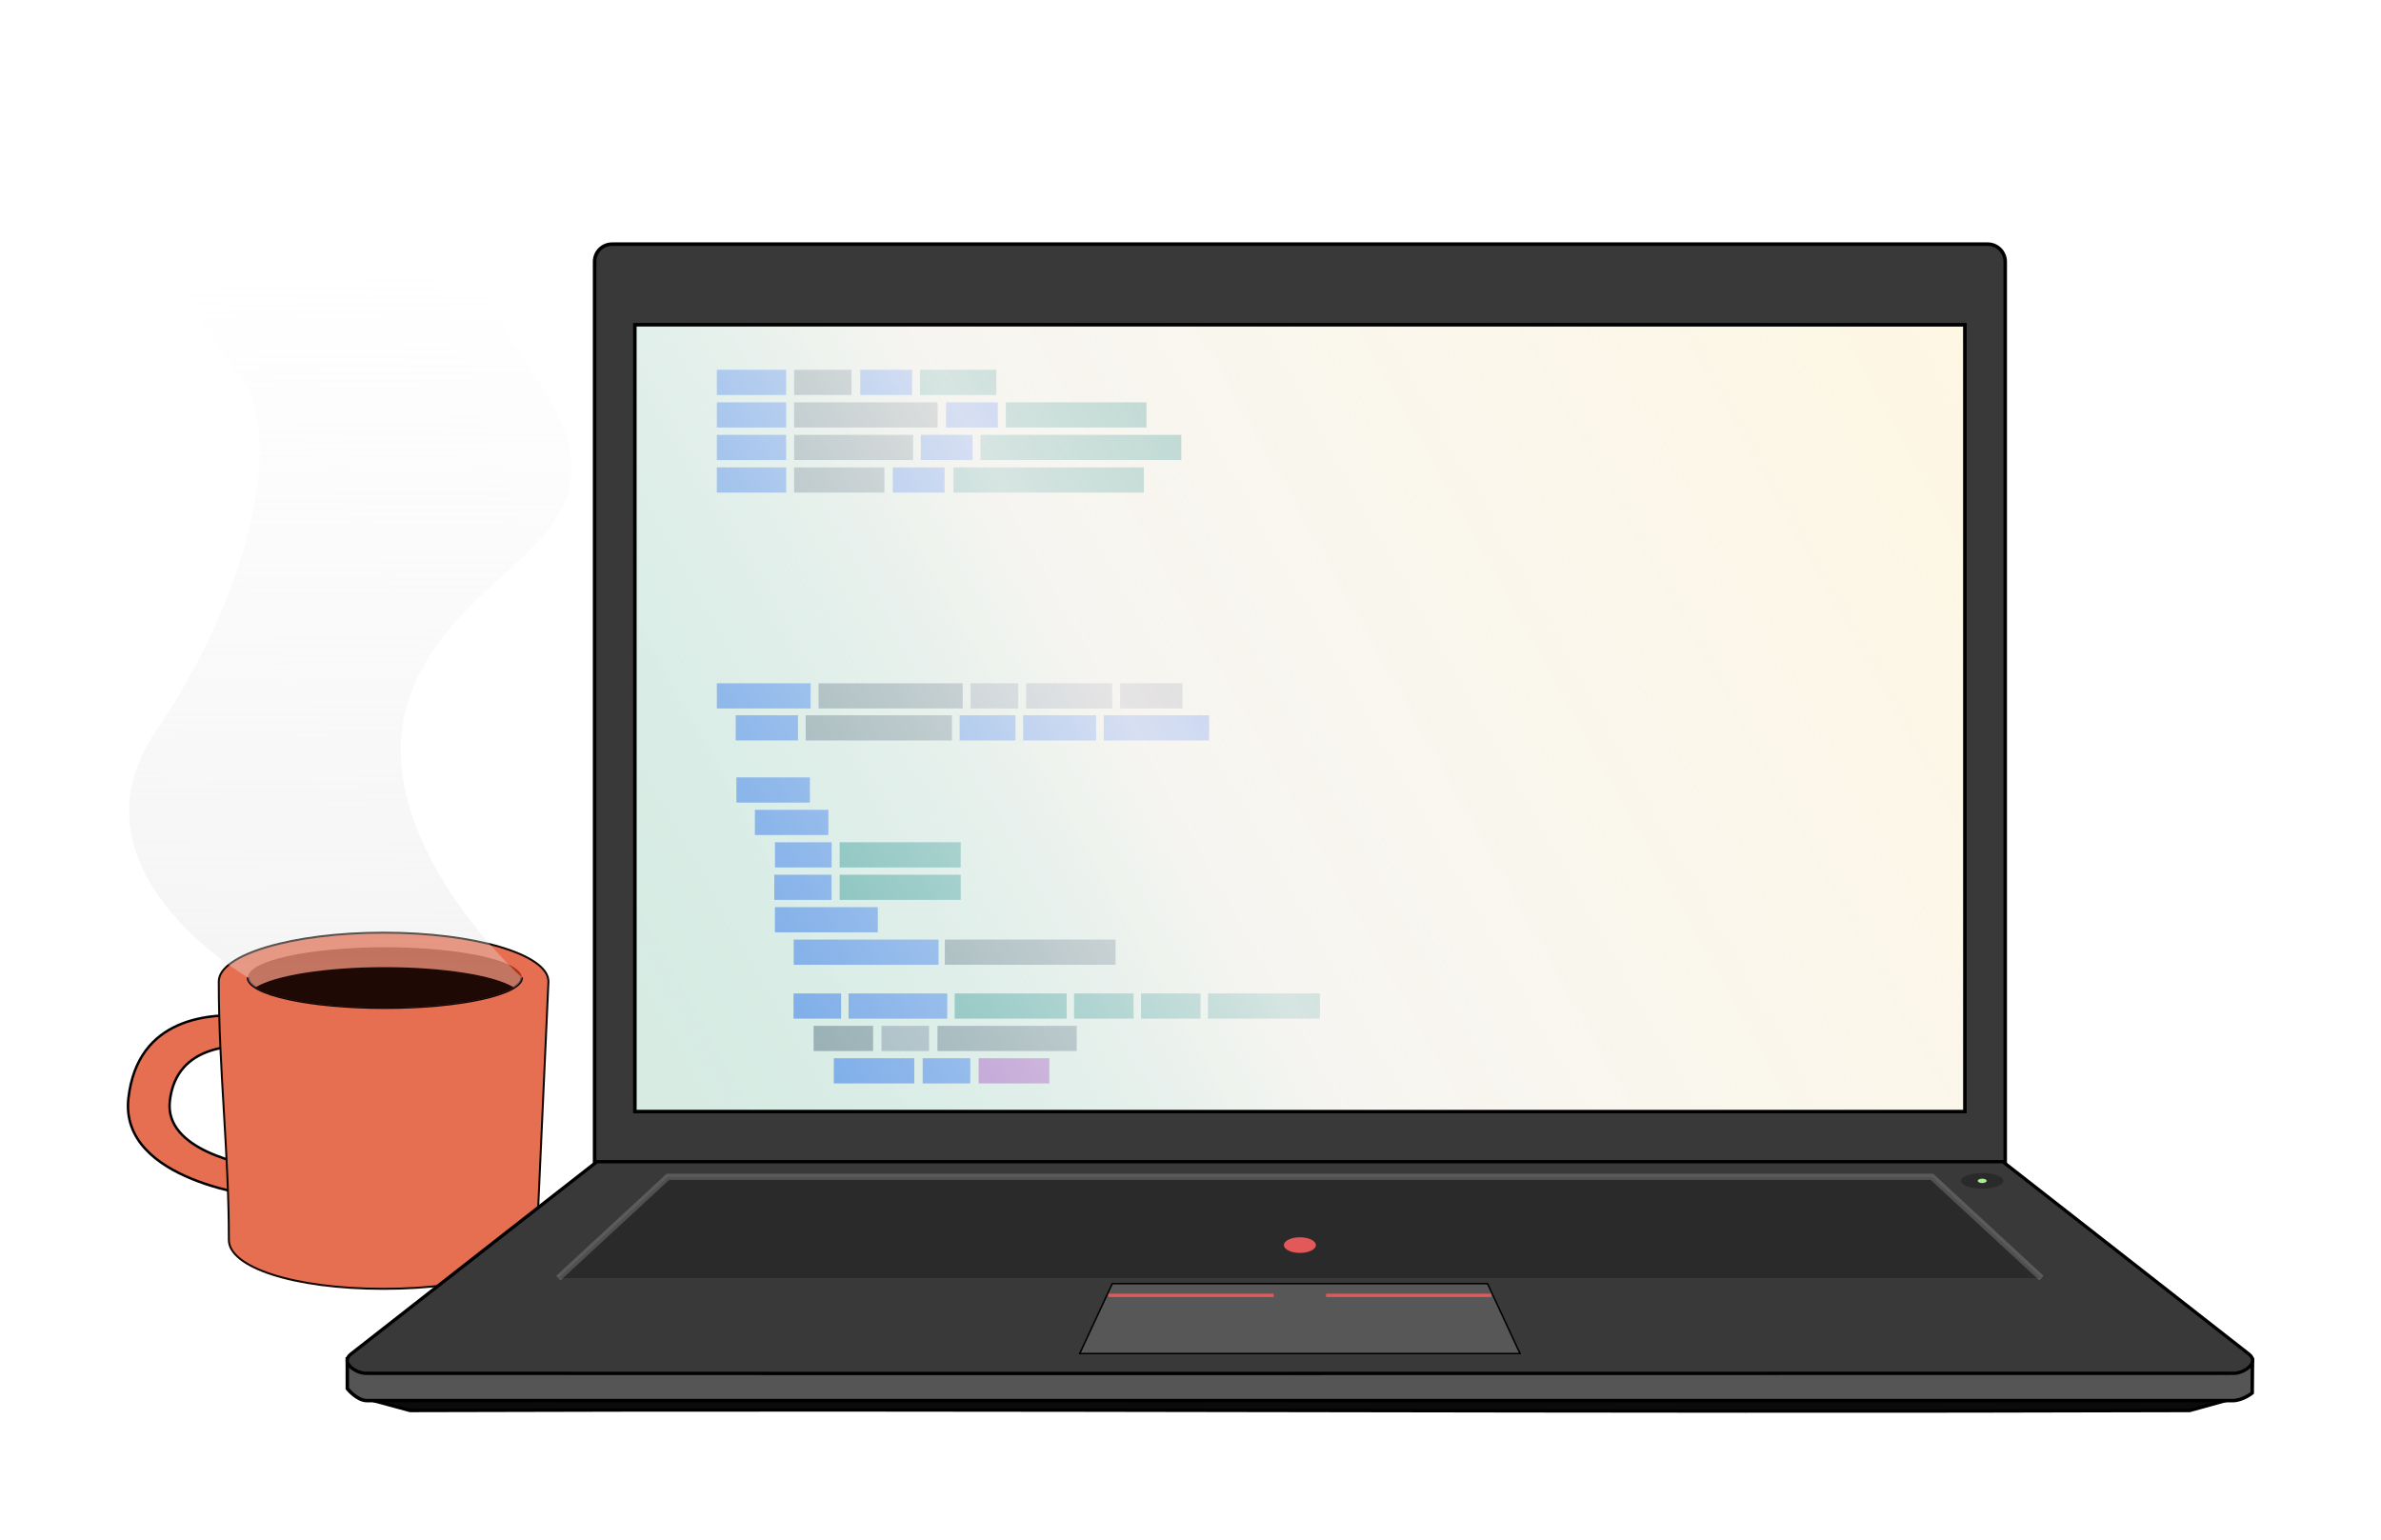
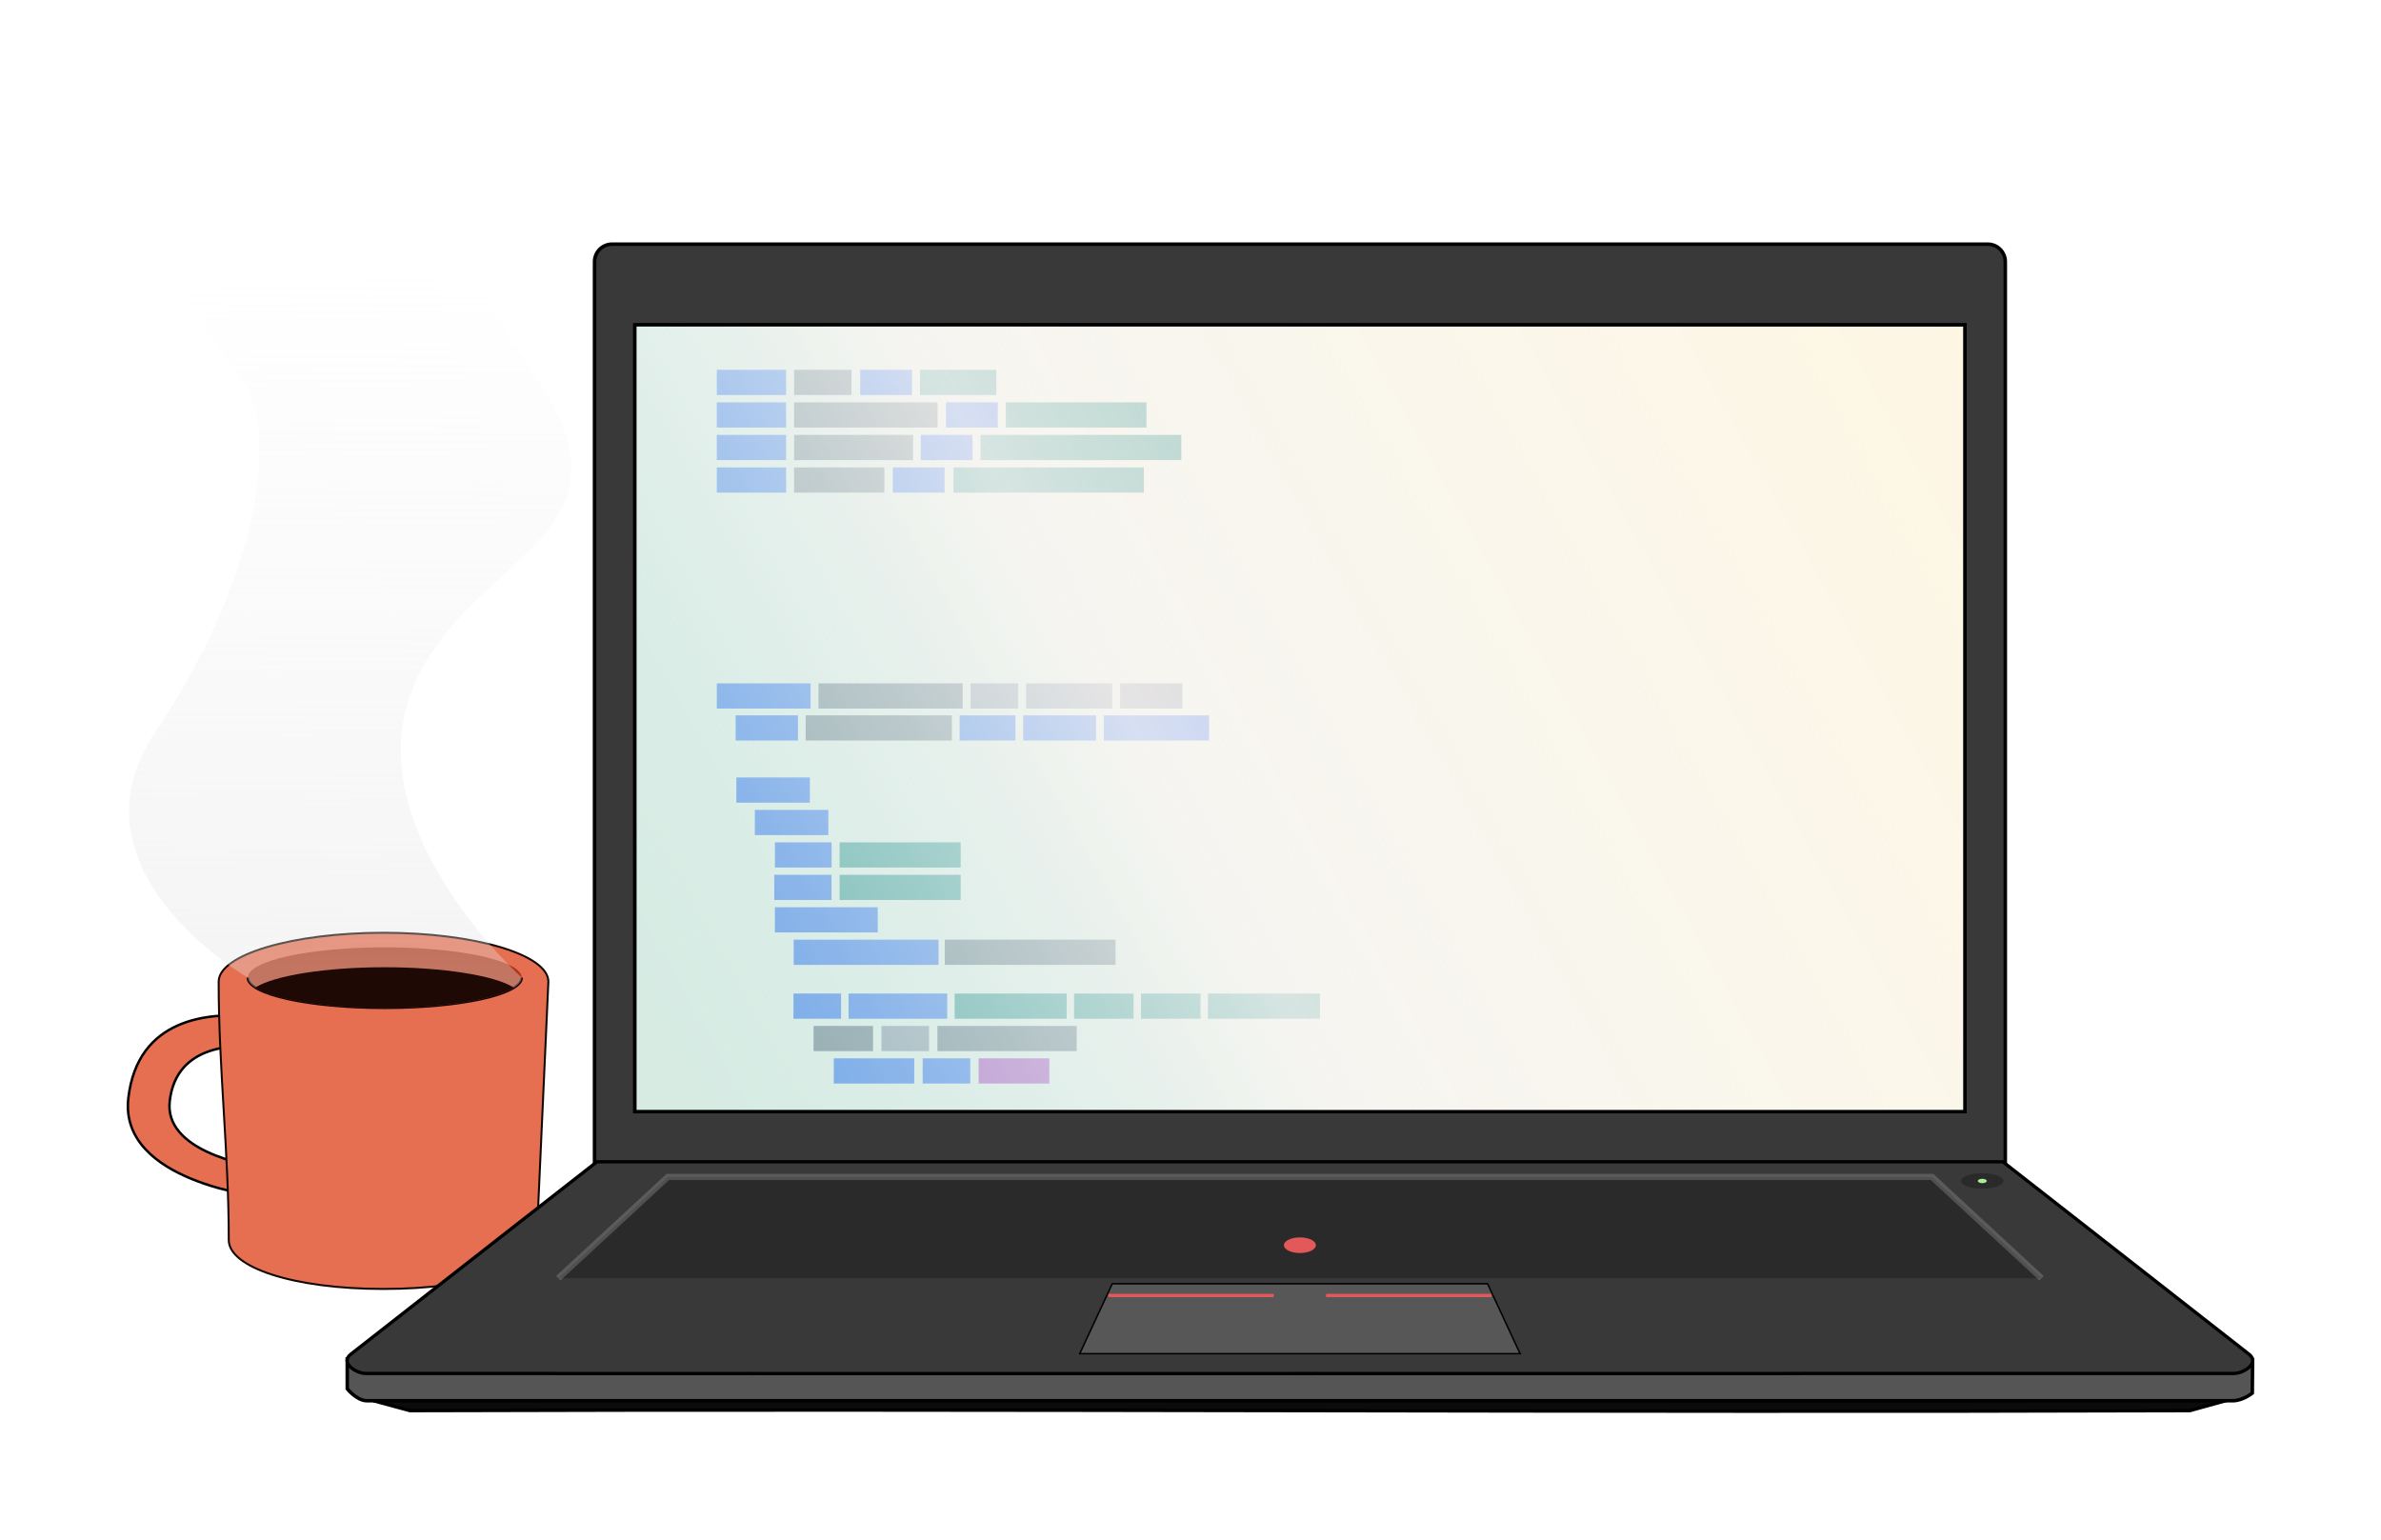
- <svg xmlns="http://www.w3.org/2000/svg" xmlns:xlink="http://www.w3.org/1999/xlink" width="7.52in" height="4.862in" viewBox="0 0 191.004 123.504" version="1.1" id="svg9706">
-   <defs id="defs9700">
-     <linearGradient id="linearGradient11663">
-       <stop style="stop-color:#ade2ec;stop-opacity:0.479" offset="0" id="stop11659" />
-       <stop id="stop11667" offset="0.297" style="stop-color:#f5f5f5;stop-opacity:0.841" />
-       <stop style="stop-color:#ffffff;stop-opacity:0;" offset="1" id="stop11661" />
+ <svg xmlns="http://www.w3.org/2000/svg" xmlns:xlink="http://www.w3.org/1999/xlink" width="721.905" height="466.787" viewBox="0 0 191.004 123.504">
+   <defs>
+     <linearGradient id="a">
+       <stop offset="0" stop-color="#ade2ec" stop-opacity=".479" />
+       <stop offset=".297" stop-color="#f5f5f5" stop-opacity=".841" />
+       <stop offset="1" stop-color="#fff" stop-opacity="0" />
    </linearGradient>
-     <linearGradient xlink:href="#linearGradient11663" id="linearGradient11665-2" x1="45.353" y1="76.584" x2="175.732" y2="3.89" gradientUnits="userSpaceOnUse" gradientTransform="translate(3.7507182e-6)" />
-     <linearGradient gradientTransform="translate(-24.81608,-133.5582)" xlink:href="#linearGradient5832" id="linearGradient5834" x1="43.682" y1="301.628" x2="44.677" y2="146.097" gradientUnits="userSpaceOnUse" />
-     <linearGradient id="linearGradient5832">
-       <stop style="stop-color:#e3e3e3;stop-opacity:1;" offset="0" id="stop5828" />
-       <stop style="stop-color:#e3e3e3;stop-opacity:0;" offset="1" id="stop5830" />
+     <linearGradient xlink:href="#a" id="d" x1="45.353" y1="76.584" x2="175.732" y2="3.89" gradientUnits="userSpaceOnUse" />
+     <linearGradient gradientTransform="translate(-24.816 -133.558)" xlink:href="#b" id="c" x1="43.682" y1="301.628" x2="44.677" y2="146.097" gradientUnits="userSpaceOnUse" />
+     <linearGradient id="b">
+       <stop offset="0" stop-color="#e3e3e3" />
+       <stop offset="1" stop-color="#e3e3e3" stop-opacity="0" />
    </linearGradient>
  </defs>
-   <g id="layer30" transform="translate(10.06641,9.018392)">
-     <path style="fill:#e76f51;fill-opacity:1;stroke:#000000;stroke-width:0.198px;stroke-linecap:butt;stroke-linejoin:miter;stroke-opacity:1" d="m 10.136,72.519 c -3.375,-0.331 -9.168,0.076 -9.907,6.565 -0.765,6.719 10.724,7.91 10.724,7.91 l 0.269,-2.288 C 9.492,84.453 3.101,83.25 3.549,79.32 c 0.533,-4.678 5.436,-4.624 7.854,-4.304 0.373,0.05 0.677,0.104 0.907,0.149 l 0.245,-2.235 c 0,0 -0.704,-0.192 -1.778,-0.336 -0.201,-0.027 -0.416,-0.052 -0.641,-0.075 z" id="path5674-3" />
-     <path style="opacity:1;fill:#e76f51;fill-opacity:1;stroke:#100701;stroke-width:0.158;stroke-miterlimit:4;stroke-dasharray:none;stroke-opacity:0.995" d="m 20.7,65.808 c -7.304,1e-5 -13.224,1.756 -13.224,3.923 2.522e-4,0.003 5.028e-4,0.006 7.938e-4,0.009 -0.006,6.907 0.818,13.814 0.808,20.72 8.8e-5,2.167 5.112,3.923 12.415,3.923 7.304,1.8e-5 12.187,-1.759 12.285,-3.923 l 0.94,-20.729 c -9e-5,-2.167 -5.921,-3.923 -13.224,-3.923 z" id="path5580-9" />
-     <path style="opacity:1;fill:#af3618;fill-opacity:1;stroke:none;stroke-width:0.083;stroke-miterlimit:4;stroke-dasharray:none;stroke-opacity:1" d="m 31.787,69.404 a 10.987,2.426 0 0 1 -10.987,2.426 10.987,2.426 0 0 1 -10.987,-2.426 10.987,2.426 0 0 1 10.987,-2.426 10.987,2.426 0 0 1 10.987,2.426 z" id="path5578-0" />
-     <path style="opacity:1;fill:none;fill-opacity:1;stroke:#120000;stroke-width:0.2;stroke-miterlimit:4;stroke-dasharray:none;stroke-opacity:1" d="m 31.787,69.404 c -5e-6,1.34 -4.919,2.426 -10.987,2.426 -6.068,0 -10.987,-1.086 -10.987,-2.426" id="path5578-1-8" />
-     <path style="fill:url(#linearGradient5834);fill-opacity:1;stroke:none;stroke-width:0.265px;stroke-linecap:butt;stroke-linejoin:miter;stroke-opacity:1" d="m 22.923,46.518 c 4.233,-11.113 19.05,-12.12 9.922,-25.4 C 22.764,6.451 28.892,1.349 28.892,1.349 L 6.374,1.142 C 0.685,7.756 5.051,16.223 9.019,20.985 c 3.969,4.763 0.926,17.595 -6.615,28.707 -7.541,11.113 7.408,19.711 7.408,19.711 5e-6,1.34 4.919,2.426 10.987,2.426 6.068,0 10.987,-1.086 10.987,-2.426 0,0 -13.097,-11.774 -8.864,-22.886 z" id="path5793" />
-     <path style="opacity:1;fill:#1e0905;fill-opacity:1;stroke:none;stroke-width:0.083;stroke-miterlimit:4;stroke-dasharray:none;stroke-opacity:1" d="m 20.78,68.575 a 10.987,2.426 0 0 0 -10.369,1.632 10.987,2.426 0 0 0 10.369,1.632 10.987,2.426 0 0 0 10.369,-1.632 10.987,2.426 0 0 0 -10.369,-1.632 z" id="path5578-19" />
+   <path d="M20.203 81.537c-3.375-.33-9.169.076-9.908 6.565-.765 6.72 10.724 7.91 10.724 7.91l.27-2.288c-1.73-.253-8.121-1.455-7.674-5.386.533-4.678 5.436-4.624 7.855-4.304.372.05.677.103.906.149l.245-2.235s-.704-.192-1.778-.336a19.736 19.736 0 00-.64-.075z" fill="#e76f51" stroke="#000" stroke-width=".198" />
+   <path d="M30.766 74.827c-7.303 0-13.224 1.756-13.224 3.923v.009c-.005 6.906.818 13.814.809 20.72 0 2.166 5.112 3.923 12.415 3.923 7.304 0 12.187-1.759 12.285-3.923l.94-20.729c0-2.167-5.921-3.923-13.225-3.923z" fill="#e76f51" stroke="#100701" stroke-width=".158" stroke-opacity=".995" />
+   <path d="M41.853 78.423a10.987 2.426 0 01-10.987 2.426 10.987 2.426 0 01-10.986-2.426 10.987 2.426 0 0110.986-2.427 10.987 2.426 0 0110.987 2.427z" fill="#af3618" />
+   <path d="M41.853 78.423c0 1.34-4.919 2.426-10.987 2.426-6.067 0-10.986-1.087-10.986-2.426" fill="none" stroke="#120000" stroke-width=".2" />
+   <path d="M22.923 46.518c4.234-11.113 19.05-12.12 9.922-25.4-10.081-14.667-3.953-19.77-3.953-19.77L6.374 1.143C.685 7.756 5.05 16.222 9.019 20.985c3.97 4.763.926 17.595-6.614 28.708-7.54 11.112 7.408 19.711 7.408 19.711 0 1.34 4.92 2.426 10.987 2.426 6.068 0 10.987-1.086 10.987-2.426 0 0-13.097-11.774-8.864-22.886z" fill="url(#c)" transform="translate(10.066 9.018)" />
+   <path d="M30.846 77.593a10.987 2.426 0 00-10.368 1.632 10.987 2.426 0 0010.368 1.633 10.987 2.426 0 0010.37-1.632 10.987 2.426 0 00-10.37-1.633z" fill="#1e0905" />
+   <g transform="translate(17.802 -131.265)" stroke="#000">
+     <rect width="113.171" height="80.029" x="29.892" y="150.852" ry="1.407" fill="#393939" stroke-width=".283" />
+     <path d="M12.148 243.635l2.94.796c47.611-.159 95.172.158 142.782 0l2.935-.816" fill="#0b0b0b" stroke-width=".265" />
+     <path d="M10.052 240.291l152.85.06-.023 2.667s-.752.618-1.576.618H11.64c-.824 0-1.584-.96-1.584-.96z" fill="#555" stroke-width=".28" />
+     <path d="M30.083 224.467S15.549 235.82 10.318 239.92c-.835.687.443 1.524 1.223 1.524 54.006.033 104.112-.006 149.873 0 .779 0 2.057-.837 1.222-1.524-5.23-4.1-19.764-15.453-19.764-15.453z" fill="#393939" stroke-width=".265" />
  </g>
-   <g id="layer23" transform="translate(17.80169,-131.2652)" style="display:inline">
-     <rect style="opacity:1;vector-effect:none;fill:#393939;fill-opacity:1;stroke:#000000;stroke-width:0.283;stroke-linecap:butt;stroke-linejoin:miter;stroke-miterlimit:4;stroke-dasharray:none;stroke-dashoffset:0;stroke-opacity:1" id="rect10323" width="113.171" height="80.029" x="29.892" y="150.852" ry="1.407" />
-     <path style="fill:#0b0b0b;fill-opacity:1;stroke:#000000;stroke-width:0.265px;stroke-linecap:butt;stroke-linejoin:miter;stroke-opacity:1" d="m 12.148,243.635 2.941,0.796 c 47.61,-0.158 95.171,0.158 142.781,0 l 2.935,-0.815" id="path10392-5-6" />
-     <path style="opacity:1;vector-effect:none;fill:#555555;fill-opacity:1;stroke:#000000;stroke-width:0.28;stroke-linecap:butt;stroke-linejoin:miter;stroke-miterlimit:4;stroke-dasharray:none;stroke-dashoffset:0;stroke-opacity:1" d="m 10.052,240.291 152.849,0.059 -0.022,2.667 c 0,0 -0.751,0.619 -1.575,0.619 H 11.64 c -0.824,0 -1.584,-0.96 -1.584,-0.96 z" id="rect10325-6-4-5" />
-     <path style="opacity:1;vector-effect:none;fill:#393939;fill-opacity:1;stroke:#000000;stroke-width:0.265;stroke-linecap:butt;stroke-linejoin:miter;stroke-miterlimit:4;stroke-dasharray:none;stroke-dashoffset:0;stroke-opacity:1" d="m 30.083,224.467 c 0,0 -14.534,11.353 -19.765,15.453 -0.834,0.687 0.443,1.524 1.223,1.524 54.006,0.034 104.112,-0.006 149.873,0 0.779,-8e-5 2.057,-0.837 1.223,-1.524 -5.231,-4.1 -19.765,-15.453 -19.765,-15.453 z" id="rect10325-7-6" />
+   <g transform="translate(10.066 9.018)">
+     <path d="M43.507 85.398l-8.788 8.126h118.986l-8.787-8.126H88.127z" fill="#2a2a2a" />
+     <path d="M153.706 93.524l-8.788-8.126H43.507l-8.788 8.126" fill="none" stroke="#cbcbcb" stroke-width=".5" stroke-opacity=".239" />
+     <ellipse cx="94.212" cy="90.875" rx="1.284" ry=".627" fill="#e35858" />
+     <ellipse cx="148.953" cy="85.721" rx="1.702" ry=".627" fill="#2a2a2a" />
+     <ellipse cx="148.953" cy="85.721" rx=".357" ry=".176" fill="#a8ed94" />
  </g>
-   <g id="layer25" transform="translate(10.06641,9.018392)">
-     <path style="fill:#2a2a2a;fill-opacity:1;stroke:none;stroke-width:0.265px;stroke-linecap:butt;stroke-linejoin:miter;stroke-opacity:1" d="m 43.507,85.398 -8.788,8.126 h 53.692 11.604 53.691 L 144.918,85.398 H 100.298 88.127 Z" id="path11594" />
-     <path style="fill:none;fill-opacity:1;stroke:#cbcbcb;stroke-width:0.5;stroke-linecap:butt;stroke-linejoin:miter;stroke-miterlimit:4;stroke-dasharray:none;stroke-opacity:0.239" d="m 153.706,93.524 -8.788,-8.126 c -35.872,0 -65.095,0 -101.411,0 l -8.788,8.126" id="path11594-4" />
-     <ellipse style="opacity:1;vector-effect:none;fill:#e35858;fill-opacity:1;stroke:none;stroke-width:0.242;stroke-linecap:butt;stroke-linejoin:miter;stroke-miterlimit:4;stroke-dasharray:none;stroke-dashoffset:0;stroke-opacity:0.239" id="path11833" cx="94.212" cy="90.875" rx="1.284" ry="0.627" />
-     <ellipse style="opacity:1;vector-effect:none;fill:#2a2a2a;fill-opacity:1;stroke:none;stroke-width:0.279;stroke-linecap:butt;stroke-linejoin:miter;stroke-miterlimit:4;stroke-dasharray:none;stroke-dashoffset:0;stroke-opacity:0.239" id="path11833-9" cx="148.953" cy="85.721" rx="1.702" ry="0.627" />
-     <ellipse style="opacity:1;vector-effect:none;fill:#a8ed94;fill-opacity:1;stroke:none;stroke-width:0.068;stroke-linecap:butt;stroke-linejoin:miter;stroke-miterlimit:4;stroke-dasharray:none;stroke-dashoffset:0;stroke-opacity:0.239" id="path11833-9-2" cx="148.953" cy="85.721" rx="0.357" ry="0.176" />
+   <path d="M89.226 102.985l-2.61 5.61h35.326l-2.61-5.61h-16.859z" fill="#575757" stroke="#000" stroke-width=".12" />
+   <path d="M88.916 103.927h13.263m4.199 0h13.264" fill="#e35858" stroke="#e35858" stroke-width=".265" />
+   <path fill="#fdf4db" stroke="#000" stroke-width=".267" d="M50.925 26.06h106.706v63.12H50.925z" />
+   <path fill="#356ae3" d="M57.502 29.668h5.558v2.021h-5.558zm11.506 0h4.154v2.021h-4.154z" />
+   <path fill="#6e6e6e" d="M63.702 29.668h4.604v2.021h-4.604z" />
+   <path fill="#348f7a" d="M73.808 29.668h6.12v2.021h-6.12z" />
+   <path fill="#356ae3" d="M57.502 32.278h5.558v2.021h-5.558zm18.386 0h4.154v2.021h-4.154z" />
+   <path fill="#6e6e6e" d="M63.702 32.278h11.51v2.021h-11.51z" />
+   <path fill="#348f7a" d="M80.686 32.278H91.97v2.021H80.686z" />
+   <path fill="#356ae3" d="M57.502 34.888h5.558v2.021h-5.558zm16.365 0h4.154v2.021h-4.154z" />
+   <path fill="#6e6e6e" d="M63.702 34.888h9.544v2.021h-9.544z" />
+   <path fill="#348f7a" d="M78.653 34.888h16.112v2.021H78.653z" />
+   <path fill="#356ae3" d="M57.502 37.498h5.558v2.021h-5.558zm14.116 0h4.154v2.021h-4.154z" />
+   <path fill="#6e6e6e" d="M63.702 37.498h7.242v2.021h-7.242z" />
+   <path fill="#348f7a" d="M76.49 37.498h15.27v2.021H76.49z" />
+   <path fill="#356ae3" d="M57.502 54.82h7.523v2.02h-7.523z" />
+   <path fill="#6e6e6e" d="M65.661 54.82h11.565v2.02H65.661z" />
+   <path fill="#948d93" d="M77.862 54.82h3.818v2.02h-3.818zm4.453 0h6.905v2.02h-6.905zm7.542 0h4.997v2.02h-4.997z" />
+   <path fill="#356ae3" d="M59.071 62.37h5.895v2.021h-5.895zm1.483 2.602h5.895v2.021h-5.895zm1.611 2.603h4.547v2.02h-4.547z" />
+   <path fill="#348f7a" d="M67.354 67.575h9.712v2.02h-9.712z" />
+   <path fill="#356ae3" d="M62.11 70.178h4.594v2.02H62.11z" />
+   <path fill="#348f7a" d="M67.354 70.178h9.712v2.02h-9.712z" />
+   <path fill="#356ae3" d="M62.162 72.78h8.253v2.02h-8.253z" />
+   <path fill="#6e6e6e" d="M75.793 75.382h13.698v2.021H75.793z" />
+   <path fill="#356ae3" d="M63.668 75.382H75.29v2.021H63.67zm-.015 4.321h3.818v2.021h-3.818zm4.417 0h7.915v2.021H68.07z" />
+   <path fill="#348f7a" d="M76.583 79.703h8.982v2.021h-8.982zm9.58 0h4.772v2.021h-4.772zm5.37 0h4.772v2.021h-4.772zm5.37 0h8.982v2.021h-8.982z" />
+   <path fill="#6e6e6e" d="M65.265 82.302h4.772v2.021h-4.772z" />
+   <path fill="#948d93" d="M70.71 82.302h3.818v2.021H70.71z" />
+   <path fill="#6e6e6e" d="M75.201 82.302h11.172v2.021H75.201z" />
+   <path fill="#356ae3" d="M66.886 84.902h6.456v2.021h-6.456zm7.13 0h3.818v2.021h-3.818z" />
+   <path fill="#b83aae" d="M78.507 84.902h5.67v2.021h-5.67z" />
+   <g>
+     <path fill="#356ae3" d="M59.015 57.386h4.997v2.02h-4.997z" />
+     <path fill="#6e6e6e" d="M64.63 57.386h11.732v2.02H64.63z" />
+     <path fill="#356ae3" d="M76.98 57.386h4.48v2.02h-4.48zm5.098 0h5.851v2.02h-5.85zm6.469 0h8.45v2.02h-8.45z" />
  </g>
-   <g id="layer26" style="display:inline" transform="translate(10.06641,9.018392)">
-     <path style="fill:#575757;fill-opacity:1;stroke:#000000;stroke-width:0.12px;stroke-linecap:butt;stroke-linejoin:miter;stroke-opacity:1" d="m 79.159,93.967 -2.609,5.61 h 15.939 3.445 15.939 l -2.609,-5.61 H 96.019 92.406 Z" id="path11594-5" />
-     <g id="g11916" transform="translate(-0.02846539)">
-       <path id="path11874" d="m 78.878,94.908 h 13.263" style="fill:#e35858;fill-opacity:1;stroke:#e35858;stroke-width:0.265px;stroke-linecap:butt;stroke-linejoin:miter;stroke-opacity:1" />
-       <path id="path11874-6" d="M 96.34,94.908 H 109.604" style="display:inline;fill:#e35858;fill-opacity:1;stroke:#e35858;stroke-width:0.265px;stroke-linecap:butt;stroke-linejoin:miter;stroke-opacity:1" />
-     </g>
-   </g>
-   <g id="layer28" transform="translate(10.06641,9.018392)">
-     <rect style="display:inline;opacity:1;vector-effect:none;fill:#fdf4db;fill-opacity:1;stroke:#000000;stroke-width:0.267;stroke-linecap:butt;stroke-linejoin:miter;stroke-miterlimit:4;stroke-dasharray:none;stroke-dashoffset:0;stroke-opacity:1" id="rect10370-0" width="106.706" height="63.122" x="40.859" y="17.041" />
-     <g id="g12572">
-       <rect y="20.65" x="47.436" height="2.021" width="5.558" id="rect12015" style="opacity:1;vector-effect:none;fill:#356ae3;fill-opacity:1;stroke:none;stroke-width:0.594;stroke-linecap:butt;stroke-linejoin:miter;stroke-miterlimit:4;stroke-dasharray:none;stroke-dashoffset:0;stroke-opacity:1" />
-       <rect y="20.65" x="58.942" height="2.021" width="4.154" id="rect12015-6" style="opacity:1;vector-effect:none;fill:#356ae3;fill-opacity:1;stroke:none;stroke-width:0.514;stroke-linecap:butt;stroke-linejoin:miter;stroke-miterlimit:4;stroke-dasharray:none;stroke-dashoffset:0;stroke-opacity:1" />
-       <rect y="20.65" x="53.636" height="2.021" width="4.604" id="rect12015-6-5" style="opacity:1;vector-effect:none;fill:#6e6e6e;fill-opacity:1;stroke:none;stroke-width:0.541;stroke-linecap:butt;stroke-linejoin:miter;stroke-miterlimit:4;stroke-dasharray:none;stroke-dashoffset:0;stroke-opacity:1" />
-       <rect y="20.65" x="63.742" height="2.021" width="6.119" id="rect12015-6-5-7" style="opacity:1;vector-effect:none;fill:#348f7a;fill-opacity:1;stroke:none;stroke-width:0.623;stroke-linecap:butt;stroke-linejoin:miter;stroke-miterlimit:4;stroke-dasharray:none;stroke-dashoffset:0;stroke-opacity:1" />
-     </g>
-     <g id="g12578" transform="translate(0,0.2326085)">
-       <rect y="23.027" x="47.436" height="2.021" width="5.558" id="rect12015-8" style="opacity:1;vector-effect:none;fill:#356ae3;fill-opacity:1;stroke:none;stroke-width:0.594;stroke-linecap:butt;stroke-linejoin:miter;stroke-miterlimit:4;stroke-dasharray:none;stroke-dashoffset:0;stroke-opacity:1" />
-       <rect y="23.027" x="65.822" height="2.021" width="4.154" id="rect12015-6-6" style="opacity:1;vector-effect:none;fill:#356ae3;fill-opacity:1;stroke:none;stroke-width:0.514;stroke-linecap:butt;stroke-linejoin:miter;stroke-miterlimit:4;stroke-dasharray:none;stroke-dashoffset:0;stroke-opacity:1" />
-       <rect y="23.027" x="53.636" height="2.021" width="11.509" id="rect12015-6-5-0" style="opacity:1;vector-effect:none;fill:#6e6e6e;fill-opacity:1;stroke:none;stroke-width:0.855;stroke-linecap:butt;stroke-linejoin:miter;stroke-miterlimit:4;stroke-dasharray:none;stroke-dashoffset:0;stroke-opacity:1" />
-       <rect y="23.027" x="70.62" height="2.021" width="11.284" id="rect12015-6-5-7-1" style="opacity:1;vector-effect:none;fill:#348f7a;fill-opacity:1;stroke:none;stroke-width:0.847;stroke-linecap:butt;stroke-linejoin:miter;stroke-miterlimit:4;stroke-dasharray:none;stroke-dashoffset:0;stroke-opacity:1" />
-     </g>
-     <rect style="opacity:1;vector-effect:none;fill:#356ae3;fill-opacity:1;stroke:none;stroke-width:0.594;stroke-linecap:butt;stroke-linejoin:miter;stroke-miterlimit:4;stroke-dasharray:none;stroke-dashoffset:0;stroke-opacity:1" id="rect12015-9" width="5.558" height="2.021" x="47.436" y="25.87" />
-     <rect style="opacity:1;vector-effect:none;fill:#356ae3;fill-opacity:1;stroke:none;stroke-width:0.514;stroke-linecap:butt;stroke-linejoin:miter;stroke-miterlimit:4;stroke-dasharray:none;stroke-dashoffset:0;stroke-opacity:1" id="rect12015-6-4" width="4.154" height="2.021" x="63.801" y="25.87" />
-     <rect style="opacity:1;vector-effect:none;fill:#6e6e6e;fill-opacity:1;stroke:none;stroke-width:0.779;stroke-linecap:butt;stroke-linejoin:miter;stroke-miterlimit:4;stroke-dasharray:none;stroke-dashoffset:0;stroke-opacity:1" id="rect12015-6-5-4" width="9.544" height="2.021" x="53.636" y="25.87" />
-     <rect style="opacity:1;vector-effect:none;fill:#348f7a;fill-opacity:1;stroke:none;stroke-width:1.012;stroke-linecap:butt;stroke-linejoin:miter;stroke-miterlimit:4;stroke-dasharray:none;stroke-dashoffset:0;stroke-opacity:1" id="rect12015-6-5-7-7" width="16.112" height="2.021" x="68.587" y="25.87" />
-     <rect style="opacity:1;vector-effect:none;fill:#356ae3;fill-opacity:1;stroke:none;stroke-width:0.594;stroke-linecap:butt;stroke-linejoin:miter;stroke-miterlimit:4;stroke-dasharray:none;stroke-dashoffset:0;stroke-opacity:1" id="rect12015-2" width="5.558" height="2.021" x="47.436" y="28.48" />
-     <rect style="opacity:1;vector-effect:none;fill:#356ae3;fill-opacity:1;stroke:none;stroke-width:0.514;stroke-linecap:butt;stroke-linejoin:miter;stroke-miterlimit:4;stroke-dasharray:none;stroke-dashoffset:0;stroke-opacity:1" id="rect12015-6-9" width="4.154" height="2.021" x="61.552" y="28.48" />
-     <rect style="opacity:1;vector-effect:none;fill:#6e6e6e;fill-opacity:1;stroke:none;stroke-width:0.678;stroke-linecap:butt;stroke-linejoin:miter;stroke-miterlimit:4;stroke-dasharray:none;stroke-dashoffset:0;stroke-opacity:1" id="rect12015-6-5-8" width="7.242" height="2.021" x="53.636" y="28.48" />
-     <rect style="opacity:1;vector-effect:none;fill:#348f7a;fill-opacity:1;stroke:none;stroke-width:0.985;stroke-linecap:butt;stroke-linejoin:miter;stroke-miterlimit:4;stroke-dasharray:none;stroke-dashoffset:0;stroke-opacity:1" id="rect12015-6-5-7-2" width="15.27" height="2.021" x="66.424" y="28.48" />
-     <g id="g12607">
-       <rect y="45.801" x="47.436" height="2.021" width="7.523" id="rect12015-7" style="opacity:1;vector-effect:none;fill:#356ae3;fill-opacity:1;stroke:none;stroke-width:0.691;stroke-linecap:butt;stroke-linejoin:miter;stroke-miterlimit:4;stroke-dasharray:none;stroke-dashoffset:0;stroke-opacity:1" />
-       <rect y="45.801" x="55.595" height="2.021" width="11.565" id="rect12015-7-2" style="opacity:1;vector-effect:none;fill:#6e6e6e;fill-opacity:1;stroke:none;stroke-width:0.857;stroke-linecap:butt;stroke-linejoin:miter;stroke-miterlimit:4;stroke-dasharray:none;stroke-dashoffset:0;stroke-opacity:1" />
-       <rect y="45.801" x="67.796" height="2.021" width="3.818" id="rect12015-7-26" style="opacity:1;vector-effect:none;fill:#948d93;fill-opacity:1;stroke:none;stroke-width:0.492;stroke-linecap:butt;stroke-linejoin:miter;stroke-miterlimit:4;stroke-dasharray:none;stroke-dashoffset:0;stroke-opacity:1" />
-       <rect y="45.801" x="72.249" height="2.021" width="6.905" id="rect12015-7-26-1" style="opacity:1;vector-effect:none;fill:#948d93;fill-opacity:1;stroke:none;stroke-width:0.662;stroke-linecap:butt;stroke-linejoin:miter;stroke-miterlimit:4;stroke-dasharray:none;stroke-dashoffset:0;stroke-opacity:1" />
-       <rect y="45.801" x="79.791" height="2.021" width="4.997" id="rect12015-7-26-0" style="opacity:1;vector-effect:none;fill:#948d93;fill-opacity:1;stroke:none;stroke-width:0.563;stroke-linecap:butt;stroke-linejoin:miter;stroke-miterlimit:4;stroke-dasharray:none;stroke-dashoffset:0;stroke-opacity:1" />
-     </g>
-     <rect style="opacity:1;vector-effect:none;fill:#356ae3;fill-opacity:1;stroke:none;stroke-width:0.612;stroke-linecap:butt;stroke-linejoin:miter;stroke-miterlimit:4;stroke-dasharray:none;stroke-dashoffset:0;stroke-opacity:1" id="rect12015-7-26-0-6-9" width="5.895" height="2.021" x="49.005" y="53.352" />
-     <rect style="opacity:1;vector-effect:none;fill:#356ae3;fill-opacity:1;stroke:none;stroke-width:0.612;stroke-linecap:butt;stroke-linejoin:miter;stroke-miterlimit:4;stroke-dasharray:none;stroke-dashoffset:0;stroke-opacity:1" id="rect12015-7-26-0-6-9-4" width="5.895" height="2.021" x="50.488" y="55.954" />
-     <g id="g12628" transform="translate(0,-0.03675706)">
-       <rect y="58.593" x="52.099" height="2.021" width="4.547" id="rect12015-7-26-0-6-9-9" style="opacity:1;vector-effect:none;fill:#356ae3;fill-opacity:1;stroke:none;stroke-width:0.537;stroke-linecap:butt;stroke-linejoin:miter;stroke-miterlimit:4;stroke-dasharray:none;stroke-dashoffset:0;stroke-opacity:1" />
-       <rect y="58.593" x="57.288" height="2.021" width="9.712" id="rect12015-7-26-0-6-9-9-0" style="opacity:1;vector-effect:none;fill:#348f7a;fill-opacity:1;stroke:none;stroke-width:0.785;stroke-linecap:butt;stroke-linejoin:miter;stroke-miterlimit:4;stroke-dasharray:none;stroke-dashoffset:0;stroke-opacity:1" />
-     </g>
-     <g id="g12632" transform="translate(0,0.09536645)">
-       <rect y="61.064" x="52.043" height="2.021" width="4.595" id="rect12015-7-26-0-6-9-9-9" style="opacity:1;vector-effect:none;fill:#356ae3;fill-opacity:1;stroke:none;stroke-width:0.54;stroke-linecap:butt;stroke-linejoin:miter;stroke-miterlimit:4;stroke-dasharray:none;stroke-dashoffset:0;stroke-opacity:1" />
-       <rect y="61.064" x="57.288" height="2.021" width="9.712" id="rect12015-7-26-0-6-9-9-0-1" style="opacity:1;vector-effect:none;fill:#348f7a;fill-opacity:1;stroke:none;stroke-width:0.785;stroke-linecap:butt;stroke-linejoin:miter;stroke-miterlimit:4;stroke-dasharray:none;stroke-dashoffset:0;stroke-opacity:1" />
-     </g>
-     <rect style="opacity:1;vector-effect:none;fill:#356ae3;fill-opacity:1;stroke:none;stroke-width:0.724;stroke-linecap:butt;stroke-linejoin:miter;stroke-miterlimit:4;stroke-dasharray:none;stroke-dashoffset:0;stroke-opacity:1" id="rect12015-7-26-0-6-9-9-9-7" width="8.253" height="2.021" x="52.096" y="63.761" />
-     <g id="g12636" transform="translate(0,-1.6530355e-6)">
-       <rect y="66.364" x="65.727" height="2.021" width="13.698" id="rect12015-7-26-0-6-9-9-9-7-7-1" style="opacity:1;vector-effect:none;fill:#6e6e6e;fill-opacity:1;stroke:none;stroke-width:0.933;stroke-linecap:butt;stroke-linejoin:miter;stroke-miterlimit:4;stroke-dasharray:none;stroke-dashoffset:0;stroke-opacity:1" />
-       <rect y="66.364" x="53.602" height="2.021" width="11.621" id="rect12015-7-26-0-6-9-9-9-7-7-15" style="opacity:1;vector-effect:none;fill:#356ae3;fill-opacity:1;stroke:none;stroke-width:0.859;stroke-linecap:butt;stroke-linejoin:miter;stroke-miterlimit:4;stroke-dasharray:none;stroke-dashoffset:0;stroke-opacity:1" />
-     </g>
-     <g id="g12644">
-       <rect y="70.685" x="53.587" height="2.021" width="3.818" id="rect12015-7-26-0-6-9-9-9-7-7" style="opacity:1;vector-effect:none;fill:#356ae3;fill-opacity:1;stroke:none;stroke-width:0.492;stroke-linecap:butt;stroke-linejoin:miter;stroke-miterlimit:4;stroke-dasharray:none;stroke-dashoffset:0;stroke-opacity:1" />
-       <rect y="70.685" x="58.003" height="2.021" width="7.916" id="rect12015-7-26-0-6-9-9-9-7-7-9" style="opacity:1;vector-effect:none;fill:#356ae3;fill-opacity:1;stroke:none;stroke-width:0.709;stroke-linecap:butt;stroke-linejoin:miter;stroke-miterlimit:4;stroke-dasharray:none;stroke-dashoffset:0;stroke-opacity:1" />
-       <rect y="70.685" x="66.517" height="2.021" width="8.982" id="rect12015-7-26-0-6-9-9-9-7-7-7" style="opacity:1;vector-effect:none;fill:#348f7a;fill-opacity:1;stroke:none;stroke-width:0.755;stroke-linecap:butt;stroke-linejoin:miter;stroke-miterlimit:4;stroke-dasharray:none;stroke-dashoffset:0;stroke-opacity:1" />
-       <rect y="70.685" x="76.097" height="2.021" width="4.772" id="rect12015-7-26-0-6-9-9-9-7-7-7-7" style="opacity:1;vector-effect:none;fill:#348f7a;fill-opacity:1;stroke:none;stroke-width:0.551;stroke-linecap:butt;stroke-linejoin:miter;stroke-miterlimit:4;stroke-dasharray:none;stroke-dashoffset:0;stroke-opacity:1" />
-       <rect y="70.685" x="81.467" height="2.021" width="4.772" id="rect12015-7-26-0-6-9-9-9-7-7-7-7-6" style="opacity:1;vector-effect:none;fill:#348f7a;fill-opacity:1;stroke:none;stroke-width:0.551;stroke-linecap:butt;stroke-linejoin:miter;stroke-miterlimit:4;stroke-dasharray:none;stroke-dashoffset:0;stroke-opacity:1" />
-       <rect y="70.685" x="86.837" height="2.021" width="8.982" id="rect12015-7-26-0-6-9-9-9-7-7-7-73" style="opacity:1;vector-effect:none;fill:#348f7a;fill-opacity:1;stroke:none;stroke-width:0.755;stroke-linecap:butt;stroke-linejoin:miter;stroke-miterlimit:4;stroke-dasharray:none;stroke-dashoffset:0;stroke-opacity:1" />
-     </g>
-     <g id="g12649" transform="translate(0,0.02302529)">
-       <rect y="73.261" x="55.199" height="2.021" width="4.772" id="rect12015-7-26-0-6-9-9-9-7-7-7-7-65" style="opacity:1;vector-effect:none;fill:#6e6e6e;fill-opacity:1;stroke:none;stroke-width:0.551;stroke-linecap:butt;stroke-linejoin:miter;stroke-miterlimit:4;stroke-dasharray:none;stroke-dashoffset:0;stroke-opacity:1" />
-       <rect y="73.261" x="60.644" height="2.021" width="3.818" id="rect12015-7-26-0-6-9-9-9-7-7-3" style="opacity:1;vector-effect:none;fill:#948d93;fill-opacity:1;stroke:none;stroke-width:0.492;stroke-linecap:butt;stroke-linejoin:miter;stroke-miterlimit:4;stroke-dasharray:none;stroke-dashoffset:0;stroke-opacity:1" />
-       <rect y="73.261" x="65.135" height="2.021" width="11.172" id="rect12015-7-26-0-6-9-9-9-7-7-9-9" style="opacity:1;vector-effect:none;fill:#6e6e6e;fill-opacity:1;stroke:none;stroke-width:0.842;stroke-linecap:butt;stroke-linejoin:miter;stroke-miterlimit:4;stroke-dasharray:none;stroke-dashoffset:0;stroke-opacity:1" />
-     </g>
-     <g id="g12660" transform="translate(0,-1.1761983e-6)">
-       <g id="g12654">
-         <rect style="opacity:1;vector-effect:none;fill:#356ae3;fill-opacity:1;stroke:none;stroke-width:0.64;stroke-linecap:butt;stroke-linejoin:miter;stroke-miterlimit:4;stroke-dasharray:none;stroke-dashoffset:0;stroke-opacity:1" id="rect12015-7-26-0-6-9-9-9-7-7-9-4" width="6.456" height="2.021" x="56.82" y="75.884" />
-         <rect style="opacity:1;vector-effect:none;fill:#356ae3;fill-opacity:1;stroke:none;stroke-width:0.492;stroke-linecap:butt;stroke-linejoin:miter;stroke-miterlimit:4;stroke-dasharray:none;stroke-dashoffset:0;stroke-opacity:1" id="rect12015-7-26-0-6-9-9-9-7-7-8" width="3.818" height="2.021" x="63.95" y="75.884" />
-         <rect style="opacity:1;vector-effect:none;fill:#b83aae;fill-opacity:1;stroke:none;stroke-width:0.6;stroke-linecap:butt;stroke-linejoin:miter;stroke-miterlimit:4;stroke-dasharray:none;stroke-dashoffset:0;stroke-opacity:1" id="rect12015-7-26-0-6-9-9-9-7-7-7-7-65-1" width="5.67" height="2.021" x="68.441" y="75.884" />
-       </g>
-     </g>
-     <g id="g12614" transform="translate(0,-0.4015997)">
-       <rect y="48.769" x="48.949" height="2.021" width="4.997" id="rect12015-7-26-0-6" style="opacity:1;vector-effect:none;fill:#356ae3;fill-opacity:1;stroke:none;stroke-width:0.563;stroke-linecap:butt;stroke-linejoin:miter;stroke-miterlimit:4;stroke-dasharray:none;stroke-dashoffset:0;stroke-opacity:1" />
-       <rect y="48.769" x="54.563" height="2.021" width="11.733" id="rect12015-7-26-0-6-1" style="opacity:1;vector-effect:none;fill:#6e6e6e;fill-opacity:1;stroke:none;stroke-width:0.863;stroke-linecap:butt;stroke-linejoin:miter;stroke-miterlimit:4;stroke-dasharray:none;stroke-dashoffset:0;stroke-opacity:1" />
-       <rect y="48.769" x="66.913" height="2.021" width="4.481" id="rect12015-7-26-0-6-5" style="opacity:1;vector-effect:none;fill:#356ae3;fill-opacity:1;stroke:none;stroke-width:0.533;stroke-linecap:butt;stroke-linejoin:miter;stroke-miterlimit:4;stroke-dasharray:none;stroke-dashoffset:0;stroke-opacity:1" />
-       <rect y="48.769" x="72.012" height="2.021" width="5.851" id="rect12015-7-26-0-6-5-2" style="opacity:1;vector-effect:none;fill:#356ae3;fill-opacity:1;stroke:none;stroke-width:0.61;stroke-linecap:butt;stroke-linejoin:miter;stroke-miterlimit:4;stroke-dasharray:none;stroke-dashoffset:0;stroke-opacity:1" />
-       <rect y="48.769" x="78.481" height="2.021" width="8.45" id="rect12015-7-26-0-6-5-9" style="opacity:1;vector-effect:none;fill:#356ae3;fill-opacity:1;stroke:none;stroke-width:0.733;stroke-linecap:butt;stroke-linejoin:miter;stroke-miterlimit:4;stroke-dasharray:none;stroke-dashoffset:0;stroke-opacity:1" />
-     </g>
-   </g>
-   <g id="layer27" style="display:inline" transform="translate(10.06641,9.018392)">
-     <rect style="display:inline;opacity:1;vector-effect:none;fill:url(#linearGradient11665-2);fill-opacity:1;stroke:#000000;stroke-width:0.267;stroke-linecap:butt;stroke-linejoin:miter;stroke-miterlimit:4;stroke-dasharray:none;stroke-dashoffset:0;stroke-opacity:1" id="rect10370-0-4" width="106.706" height="63.122" x="40.859" y="17.041" />
+   <g>
+     <path fill="url(#d)" stroke="#000" stroke-width=".267" d="M40.859 17.041h106.706v63.122H40.859z" transform="translate(10.066 9.018)" />
  </g>
</svg>
